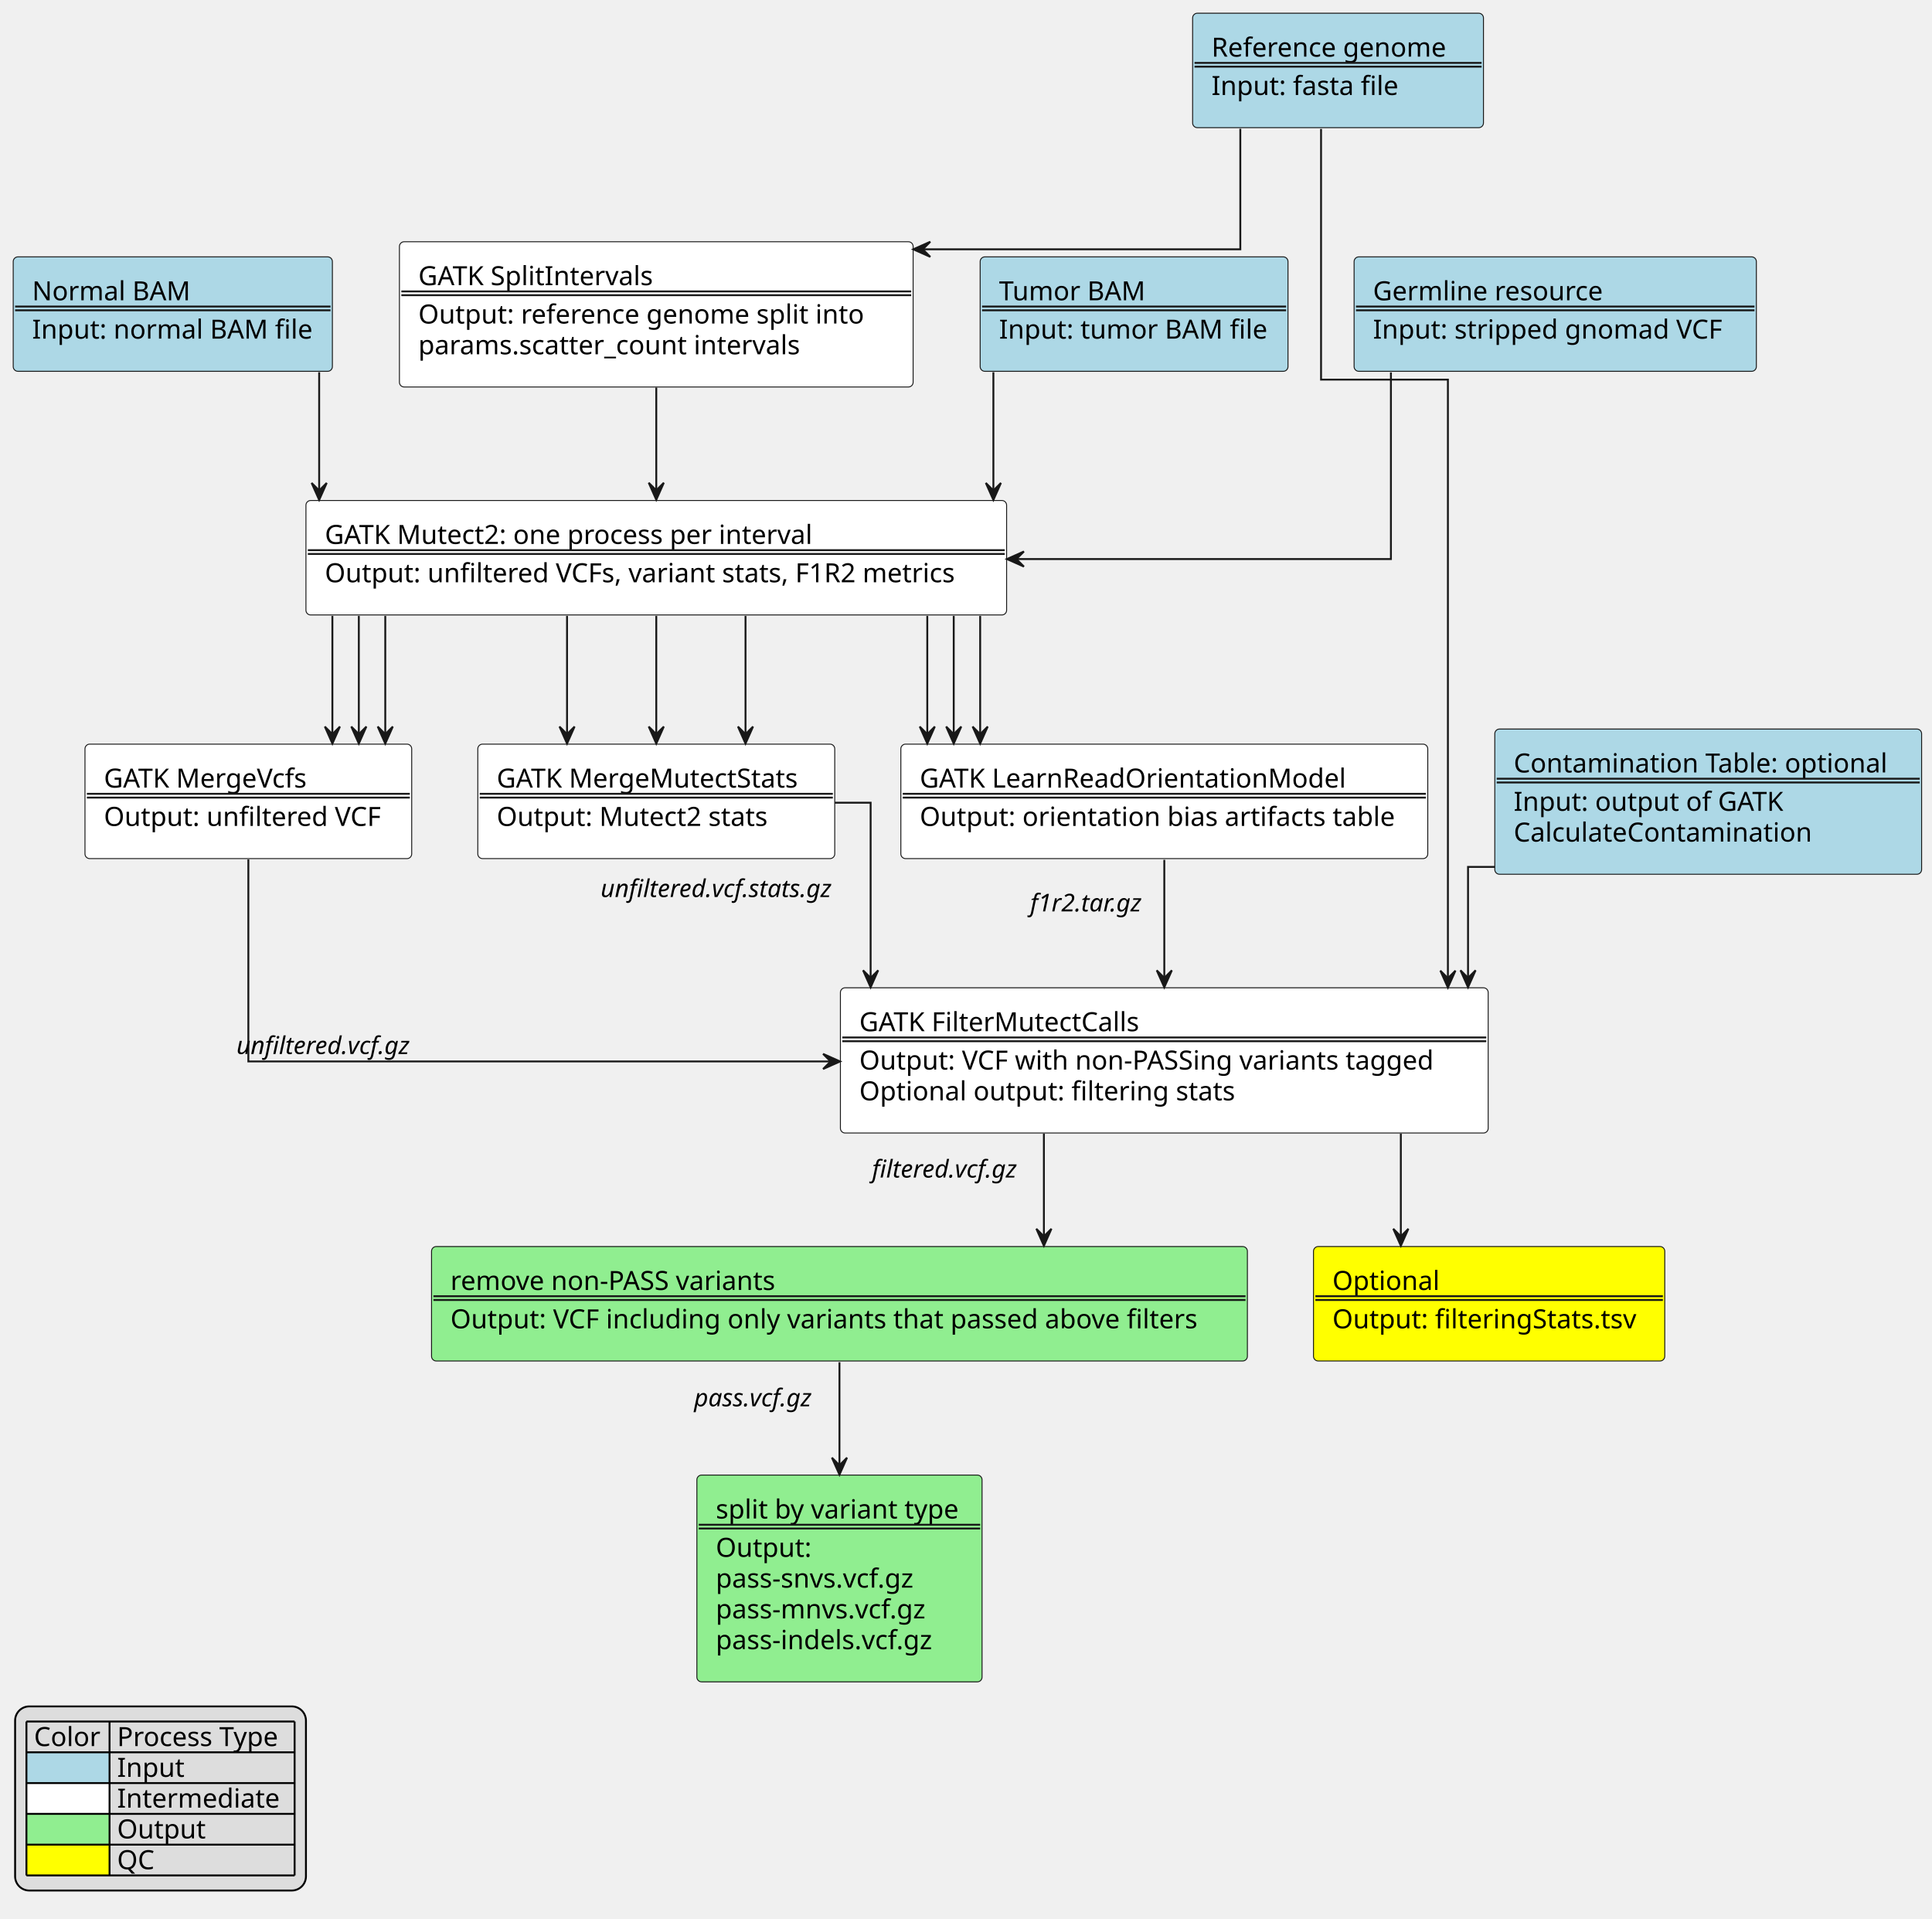
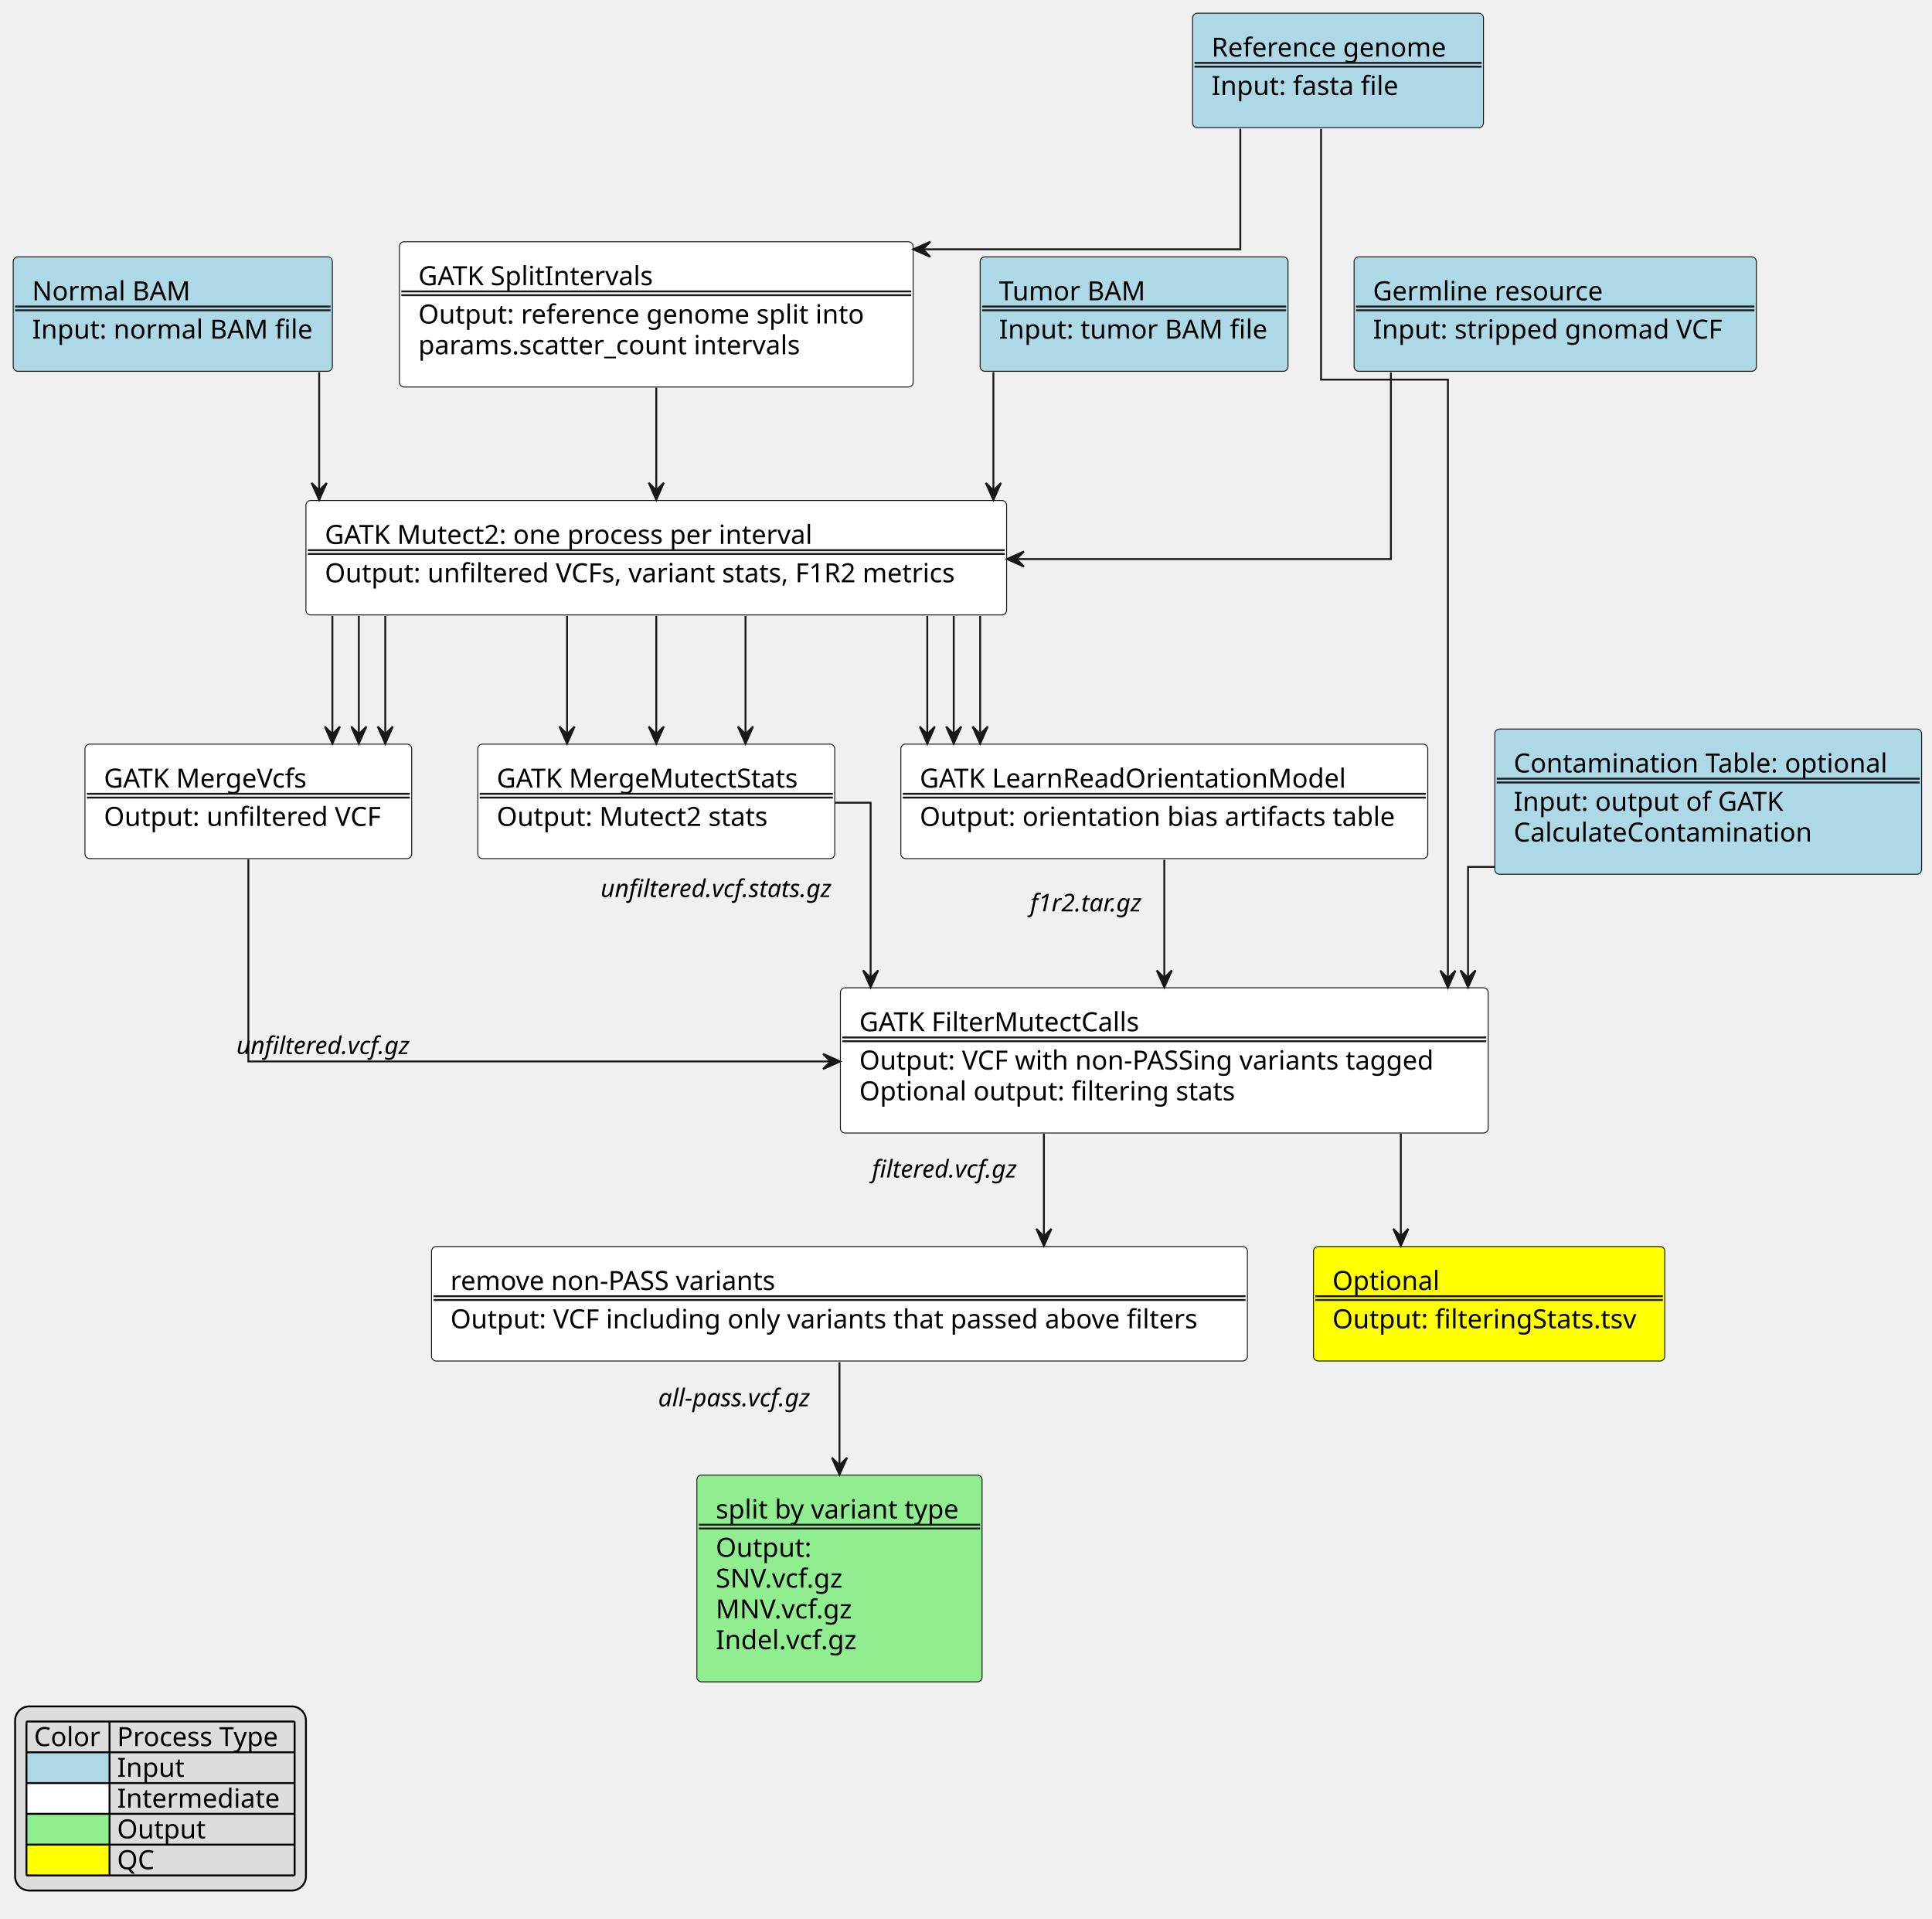
<svg xmlns="http://www.w3.org/2000/svg" contentStyleType="text/css" height="1016px" preserveAspectRatio="none" style="width:1023px;height:1016px;background:#FFFFFF;" version="1.1" viewBox="0 0 1023 1016" width="1023px" zoomAndPan="magnify">
  <defs />
  <g>
    <g id="elem_normal_bam">
      <rect fill="#ADD8E6" height="60.594" rx="2.5" ry="2.5" style="stroke:#181818;stroke-width:0.5;" width="169" x="7" y="136" />
      <text fill="#000000" font-family="sans-serif" font-size="14" lengthAdjust="spacing" textLength="83" x="17" y="158.995">Normal BAM</text>
      <line style="stroke:#181818;stroke-width:1.0;" x1="8" x2="175" y1="162.297" y2="162.297" />
      <line style="stroke:#181818;stroke-width:1.0;" x1="8" x2="175" y1="164.297" y2="164.297" />
      <text fill="#000000" font-family="sans-serif" font-size="14" lengthAdjust="spacing" textLength="149" x="17" y="179.292">Input: normal BAM file</text>
    </g>
    <g id="elem_tumor_bam">
      <rect fill="#ADD8E6" height="60.594" rx="2.5" ry="2.5" style="stroke:#181818;stroke-width:0.5;" width="163" x="519" y="136" />
      <text fill="#000000" font-family="sans-serif" font-size="14" lengthAdjust="spacing" textLength="80" x="529" y="158.995">Tumor BAM</text>
      <line style="stroke:#181818;stroke-width:1.0;" x1="520" x2="681" y1="162.297" y2="162.297" />
      <line style="stroke:#181818;stroke-width:1.0;" x1="520" x2="681" y1="164.297" y2="164.297" />
      <text fill="#000000" font-family="sans-serif" font-size="14" lengthAdjust="spacing" textLength="143" x="529" y="179.292">Input: tumor BAM file</text>
    </g>
    <g id="elem_contamination_table">
      <rect fill="#ADD8E6" height="76.891" rx="2.5" ry="2.5" style="stroke:#181818;stroke-width:0.5;" width="226" x="791.5" y="386" />
      <text fill="#000000" font-family="sans-serif" font-size="14" lengthAdjust="spacing" textLength="206" x="801.5" y="408.995">Contamination Table: optional</text>
      <line style="stroke:#181818;stroke-width:1.0;" x1="792.5" x2="1016.5" y1="412.297" y2="412.297" />
      <line style="stroke:#181818;stroke-width:1.0;" x1="792.5" x2="1016.5" y1="414.297" y2="414.297" />
      <text fill="#000000" font-family="sans-serif" font-size="14" lengthAdjust="spacing" textLength="149" x="801.5" y="429.292">Input: output of GATK</text>
      <text fill="#000000" font-family="sans-serif" font-size="14" lengthAdjust="spacing" textLength="163" x="801.5" y="445.589">CalculateContamination</text>
    </g>
    <g id="elem_reference_genome">
      <rect fill="#ADD8E6" height="60.594" rx="2.5" ry="2.5" style="stroke:#181818;stroke-width:0.5;" width="154" x="631.5" y="7" />
      <text fill="#000000" font-family="sans-serif" font-size="14" lengthAdjust="spacing" textLength="134" x="641.5" y="29.995">Reference genome</text>
      <line style="stroke:#181818;stroke-width:1.0;" x1="632.5" x2="784.5" y1="33.297" y2="33.297" />
      <line style="stroke:#181818;stroke-width:1.0;" x1="632.5" x2="784.5" y1="35.297" y2="35.297" />
      <text fill="#000000" font-family="sans-serif" font-size="14" lengthAdjust="spacing" textLength="100" x="641.5" y="50.292">Input: fasta file</text>
    </g>
    <g id="elem_germline_resource">
      <rect fill="#ADD8E6" height="60.594" rx="2.5" ry="2.5" style="stroke:#181818;stroke-width:0.5;" width="213" x="717" y="136" />
      <text fill="#000000" font-family="sans-serif" font-size="14" lengthAdjust="spacing" textLength="128" x="727" y="158.995">Germline resource</text>
      <line style="stroke:#181818;stroke-width:1.0;" x1="718" x2="929" y1="162.297" y2="162.297" />
      <line style="stroke:#181818;stroke-width:1.0;" x1="718" x2="929" y1="164.297" y2="164.297" />
      <text fill="#000000" font-family="sans-serif" font-size="14" lengthAdjust="spacing" textLength="193" x="727" y="179.292">Input: stripped gnomad VCF</text>
    </g>
    <g id="elem_gatk_splitIntervals">
      <rect fill="#FFFFFF" height="76.891" rx="2.5" ry="2.5" style="stroke:#181818;stroke-width:0.5;" width="272" x="211.5" y="128" />
      <text fill="#000000" font-family="sans-serif" font-size="14" lengthAdjust="spacing" textLength="128" x="221.5" y="150.995">GATK SplitIntervals</text>
      <line style="stroke:#181818;stroke-width:1.0;" x1="212.5" x2="482.5" y1="154.297" y2="154.297" />
      <line style="stroke:#181818;stroke-width:1.0;" x1="212.5" x2="482.5" y1="156.297" y2="156.297" />
      <text fill="#000000" font-family="sans-serif" font-size="14" lengthAdjust="spacing" textLength="248" x="221.5" y="171.292">Output: reference genome split into</text>
      <text fill="#000000" font-family="sans-serif" font-size="14" lengthAdjust="spacing" textLength="211" x="221.5" y="187.589">params.scatter_count intervals</text>
    </g>
    <g id="elem_mutect2_call_sSNV">
      <rect fill="#FFFFFF" height="60.594" rx="2.5" ry="2.5" style="stroke:#181818;stroke-width:0.5;" width="371" x="162" y="265" />
      <text fill="#000000" font-family="sans-serif" font-size="14" lengthAdjust="spacing" textLength="275" x="172" y="287.995">GATK Mutect2: one process per interval</text>
      <line style="stroke:#181818;stroke-width:1.0;" x1="163" x2="532" y1="291.297" y2="291.297" />
      <line style="stroke:#181818;stroke-width:1.0;" x1="163" x2="532" y1="293.297" y2="293.297" />
      <text fill="#000000" font-family="sans-serif" font-size="14" lengthAdjust="spacing" textLength="351" x="172" y="308.292">Output: unfiltered VCFs, variant stats, F1R2 metrics</text>
    </g>
    <g id="elem_gatk_mergeVcfs">
      <rect fill="#FFFFFF" height="60.594" rx="2.5" ry="2.5" style="stroke:#181818;stroke-width:0.5;" width="173" x="45" y="394" />
      <text fill="#000000" font-family="sans-serif" font-size="14" lengthAdjust="spacing" textLength="115" x="55" y="416.995">GATK MergeVcfs</text>
      <line style="stroke:#181818;stroke-width:1.0;" x1="46" x2="217" y1="420.297" y2="420.297" />
      <line style="stroke:#181818;stroke-width:1.0;" x1="46" x2="217" y1="422.297" y2="422.297" />
      <text fill="#000000" font-family="sans-serif" font-size="14" lengthAdjust="spacing" textLength="153" x="55" y="437.292">Output: unfiltered VCF</text>
    </g>
    <g id="elem_mutect2_mergeStats">
      <rect fill="#FFFFFF" height="60.594" rx="2.5" ry="2.5" style="stroke:#181818;stroke-width:0.5;" width="189" x="253" y="394" />
      <text fill="#000000" font-family="sans-serif" font-size="14" lengthAdjust="spacing" textLength="169" x="263" y="416.995">GATK MergeMutectStats</text>
      <line style="stroke:#181818;stroke-width:1.0;" x1="254" x2="441" y1="420.297" y2="420.297" />
      <line style="stroke:#181818;stroke-width:1.0;" x1="254" x2="441" y1="422.297" y2="422.297" />
      <text fill="#000000" font-family="sans-serif" font-size="14" lengthAdjust="spacing" textLength="152" x="263" y="437.292">Output: Mutect2 stats</text>
    </g>
    <g id="elem_gatk_learnReadOrientation">
      <rect fill="#FFFFFF" height="60.594" rx="2.5" ry="2.5" style="stroke:#181818;stroke-width:0.5;" width="279" x="477" y="394" />
      <text fill="#000000" font-family="sans-serif" font-size="14" lengthAdjust="spacing" textLength="234" x="487" y="416.995">GATK LearnReadOrientationModel</text>
      <line style="stroke:#181818;stroke-width:1.0;" x1="478" x2="755" y1="420.297" y2="420.297" />
      <line style="stroke:#181818;stroke-width:1.0;" x1="478" x2="755" y1="422.297" y2="422.297" />
      <text fill="#000000" font-family="sans-serif" font-size="14" lengthAdjust="spacing" textLength="259" x="487" y="437.292">Output: orientation bias artifacts table</text>
    </g>
    <g id="elem_mutect2_filterCalls">
      <rect fill="#FFFFFF" height="76.891" rx="2.5" ry="2.5" style="stroke:#181818;stroke-width:0.5;" width="343" x="445" y="523" />
      <text fill="#000000" font-family="sans-serif" font-size="14" lengthAdjust="spacing" textLength="155" x="455" y="545.995">GATK FilterMutectCalls</text>
      <line style="stroke:#181818;stroke-width:1.0;" x1="446" x2="787" y1="549.297" y2="549.297" />
      <line style="stroke:#181818;stroke-width:1.0;" x1="446" x2="787" y1="551.297" y2="551.297" />
      <text fill="#000000" font-family="sans-serif" font-size="14" lengthAdjust="spacing" textLength="319" x="455" y="566.292">Output: VCF with non-PASSing variants tagged</text>
      <text fill="#000000" font-family="sans-serif" font-size="14" lengthAdjust="spacing" textLength="204" x="455" y="582.589">Optional output: filtering stats</text>
    </g>
    <g id="elem_bcftools_filterVCF">
-       <rect fill="#90EE90" height="60.594" rx="2.5" ry="2.5" style="stroke:#181818;stroke-width:0.5;" width="432" x="228.5" y="660" />
+       <rect fill="#FFFFFF" height="60.594" rx="2.5" ry="2.5" style="stroke:#181818;stroke-width:0.5;" width="432" x="228.5" y="660" />
      <text fill="#000000" font-family="sans-serif" font-size="14" lengthAdjust="spacing" textLength="181" x="238.5" y="682.995">remove non-PASS variants</text>
      <line style="stroke:#181818;stroke-width:1.0;" x1="229.5" x2="659.5" y1="686.297" y2="686.297" />
      <line style="stroke:#181818;stroke-width:1.0;" x1="229.5" x2="659.5" y1="688.297" y2="688.297" />
      <text fill="#000000" font-family="sans-serif" font-size="14" lengthAdjust="spacing" textLength="412" x="238.5" y="703.292">Output: VCF including only variants that passed above filters</text>
    </g>
    <g id="elem_bcftools_splitVCF">
      <rect fill="#90EE90" height="109.484" rx="2.5" ry="2.5" style="stroke:#181818;stroke-width:0.5;" width="151" x="369" y="781" />
      <text fill="#000000" font-family="sans-serif" font-size="14" lengthAdjust="spacing" textLength="131" x="379" y="803.995">split by variant type</text>
      <line style="stroke:#181818;stroke-width:1.0;" x1="370" x2="519" y1="807.297" y2="807.297" />
      <line style="stroke:#181818;stroke-width:1.0;" x1="370" x2="519" y1="809.297" y2="809.297" />
      <text fill="#000000" font-family="sans-serif" font-size="14" lengthAdjust="spacing" textLength="53" x="379" y="824.292">Output:</text>
-       <text fill="#000000" font-family="sans-serif" font-size="14" lengthAdjust="spacing" textLength="114" x="379" y="840.589">pass-snvs.vcf.gz</text>
-       <text fill="#000000" font-family="sans-serif" font-size="14" lengthAdjust="spacing" textLength="119" x="379" y="856.886">pass-mnvs.vcf.gz</text>
-       <text fill="#000000" font-family="sans-serif" font-size="14" lengthAdjust="spacing" textLength="123" x="379" y="873.183">pass-indels.vcf.gz</text>
+       <text fill="#000000" font-family="sans-serif" font-size="14" lengthAdjust="spacing" textLength="72" x="379" y="840.589">SNV.vcf.gz</text>
+       <text fill="#000000" font-family="sans-serif" font-size="14" lengthAdjust="spacing" textLength="75" x="379" y="856.886">MNV.vcf.gz</text>
+       <text fill="#000000" font-family="sans-serif" font-size="14" lengthAdjust="spacing" textLength="77" x="379" y="873.183">Indel.vcf.gz</text>
    </g>
    <g id="elem_gatk_filteringStats">
      <rect fill="#FFFF00" height="60.594" rx="2.5" ry="2.5" style="stroke:#181818;stroke-width:0.5;" width="186" x="695.5" y="660" />
      <text fill="#000000" font-family="sans-serif" font-size="14" lengthAdjust="spacing" textLength="57" x="705.5" y="682.995">Optional</text>
      <line style="stroke:#181818;stroke-width:1.0;" x1="696.5" x2="880.5" y1="686.297" y2="686.297" />
      <line style="stroke:#181818;stroke-width:1.0;" x1="696.5" x2="880.5" y1="688.297" y2="688.297" />
      <text fill="#000000" font-family="sans-serif" font-size="14" lengthAdjust="spacing" textLength="166" x="705.5" y="703.292">Output: filteringStats.tsv</text>
    </g>
    <g id="link_reference_genome_gatk_splitIntervals">
      <path codeLine="27" d="M656.75,68.18 C656.75,95.77 656.75,132 656.75,132 C656.75,132 488.59,132 488.59,132 " fill="none" id="reference_genome-to-gatk_splitIntervals" style="stroke:#181818;stroke-width:1.0;" />
      <polygon fill="#181818" points="483.59,132,492.59,136,488.59,132,492.59,128,483.59,132" style="stroke:#181818;stroke-width:1.0;" />
    </g>
    <g id="link_normal_bam_mutect2_call_sSNV">
      <path codeLine="28" d="M169,197.07 C169,197.07 169,259.7 169,259.7 " fill="none" id="normal_bam-to-mutect2_call_sSNV" style="stroke:#181818;stroke-width:1.0;" />
      <polygon fill="#181818" points="169,264.7,173,255.7,169,259.7,165,255.7,169,264.7" style="stroke:#181818;stroke-width:1.0;" />
    </g>
    <g id="link_tumor_bam_mutect2_call_sSNV">
      <path codeLine="29" d="M526,197.07 C526,197.07 526,259.7 526,259.7 " fill="none" id="tumor_bam-to-mutect2_call_sSNV" style="stroke:#181818;stroke-width:1.0;" />
      <polygon fill="#181818" points="526,264.7,530,255.7,526,259.7,522,255.7,526,264.7" style="stroke:#181818;stroke-width:1.0;" />
    </g>
    <g id="link_gatk_splitIntervals_mutect2_call_sSNV">
      <path codeLine="30" d="M347.5,205.2 C347.5,205.2 347.5,259.6 347.5,259.6 " fill="none" id="gatk_splitIntervals-to-mutect2_call_sSNV" style="stroke:#181818;stroke-width:1.0;" />
      <polygon fill="#181818" points="347.5,264.6,351.5,255.6,347.5,259.6,343.5,255.6,347.5,264.6" style="stroke:#181818;stroke-width:1.0;" />
    </g>
    <g id="link_germline_resource_mutect2_call_sSNV">
      <path codeLine="31" d="M736.5,197.19 C736.5,235.48 736.5,296 736.5,296 C736.5,296 538.17,296 538.17,296 " fill="none" id="germline_resource-to-mutect2_call_sSNV" style="stroke:#181818;stroke-width:1.0;" />
      <polygon fill="#181818" points="533.17,296,542.17,300,538.17,296,542.17,292,533.17,296" style="stroke:#181818;stroke-width:1.0;" />
    </g>
    <g id="link_mutect2_call_sSNV_gatk_mergeVcfs">
      <path codeLine="32" d="M176,326.07 C176,326.07 176,388.7 176,388.7 " fill="none" id="mutect2_call_sSNV-to-gatk_mergeVcfs" style="stroke:#181818;stroke-width:1.0;" />
      <polygon fill="#181818" points="176,393.7,180,384.7,176,388.7,172,384.7,176,393.7" style="stroke:#181818;stroke-width:1.0;" />
    </g>
    <g id="link_mutect2_call_sSNV_gatk_mergeVcfs">
      <path codeLine="35" d="M190,326.07 C190,326.07 190,388.7 190,388.7 " fill="none" id="mutect2_call_sSNV-to-gatk_mergeVcfs-1" style="stroke:#181818;stroke-width:1.0;" />
      <polygon fill="#181818" points="190,393.7,194,384.7,190,388.7,186,384.7,190,393.7" style="stroke:#181818;stroke-width:1.0;" />
    </g>
    <g id="link_mutect2_call_sSNV_gatk_mergeVcfs">
      <path codeLine="36" d="M204,326.07 C204,326.07 204,388.7 204,388.7 " fill="none" id="mutect2_call_sSNV-to-gatk_mergeVcfs-2" style="stroke:#181818;stroke-width:1.0;" />
      <polygon fill="#181818" points="204,393.7,208,384.7,204,388.7,200,384.7,204,393.7" style="stroke:#181818;stroke-width:1.0;" />
    </g>
    <g id="link_mutect2_call_sSNV_gatk_learnReadOrientation">
      <path codeLine="33" d="M491,326.07 C491,326.07 491,388.7 491,388.7 " fill="none" id="mutect2_call_sSNV-to-gatk_learnReadOrientation" style="stroke:#181818;stroke-width:1.0;" />
      <polygon fill="#181818" points="491,393.7,495,384.7,491,388.7,487,384.7,491,393.7" style="stroke:#181818;stroke-width:1.0;" />
    </g>
    <g id="link_mutect2_call_sSNV_gatk_learnReadOrientation">
      <path codeLine="37" d="M505,326.07 C505,326.07 505,388.7 505,388.7 " fill="none" id="mutect2_call_sSNV-to-gatk_learnReadOrientation-1" style="stroke:#181818;stroke-width:1.0;" />
      <polygon fill="#181818" points="505,393.7,509,384.7,505,388.7,501,384.7,505,393.7" style="stroke:#181818;stroke-width:1.0;" />
    </g>
    <g id="link_mutect2_call_sSNV_gatk_learnReadOrientation">
      <path codeLine="39" d="M519,326.07 C519,326.07 519,388.7 519,388.7 " fill="none" id="mutect2_call_sSNV-to-gatk_learnReadOrientation-2" style="stroke:#181818;stroke-width:1.0;" />
      <polygon fill="#181818" points="519,393.7,523,384.7,519,388.7,515,384.7,519,393.7" style="stroke:#181818;stroke-width:1.0;" />
    </g>
    <g id="link_mutect2_call_sSNV_mutect2_mergeStats">
      <path codeLine="34" d="M347.5,326.07 C347.5,326.07 347.5,388.7 347.5,388.7 " fill="none" id="mutect2_call_sSNV-to-mutect2_mergeStats" style="stroke:#181818;stroke-width:1.0;" />
      <polygon fill="#181818" points="347.5,393.7,351.5,384.7,347.5,388.7,343.5,384.7,347.5,393.7" style="stroke:#181818;stroke-width:1.0;" />
    </g>
    <g id="link_mutect2_call_sSNV_mutect2_mergeStats">
      <path codeLine="38" d="M300.25,326.07 C300.25,326.07 300.25,388.7 300.25,388.7 " fill="none" id="mutect2_call_sSNV-to-mutect2_mergeStats-1" style="stroke:#181818;stroke-width:1.0;" />
      <polygon fill="#181818" points="300.25,393.7,304.25,384.7,300.25,388.7,296.25,384.7,300.25,393.7" style="stroke:#181818;stroke-width:1.0;" />
    </g>
    <g id="link_mutect2_call_sSNV_mutect2_mergeStats">
      <path codeLine="40" d="M394.75,326.07 C394.75,326.07 394.75,388.7 394.75,388.7 " fill="none" id="mutect2_call_sSNV-to-mutect2_mergeStats-2" style="stroke:#181818;stroke-width:1.0;" />
      <polygon fill="#181818" points="394.75,393.7,398.75,384.7,394.75,388.7,390.75,384.7,394.75,393.7" style="stroke:#181818;stroke-width:1.0;" />
    </g>
    <g id="link_gatk_mergeVcfs_mutect2_filterCalls">
      <path codeLine="42" d="M131.5,455.02 C131.5,495.52 131.5,562 131.5,562 C131.5,562 439.82,562 439.82,562 " fill="none" id="gatk_mergeVcfs-to-mutect2_filterCalls" style="stroke:#181818;stroke-width:1.0;" />
      <polygon fill="#181818" points="444.82,562,435.82,558,439.82,562,435.82,566,444.82,562" style="stroke:#181818;stroke-width:1.0;" />
      <text fill="#000000" font-family="sans-serif" font-size="13" font-style="italic" lengthAdjust="spacing" textLength="102" x="125.17" y="558.067">unfiltered.vcf.gz</text>
    </g>
    <g id="link_gatk_learnReadOrientation_mutect2_filterCalls">
      <path codeLine="43" d="M616.5,455.25 C616.5,455.25 616.5,517.76 616.5,517.76 " fill="none" id="gatk_learnReadOrientation-to-mutect2_filterCalls" style="stroke:#181818;stroke-width:1.0;" />
      <polygon fill="#181818" points="616.5,522.76,620.5,513.76,616.5,517.76,612.5,513.76,616.5,522.76" style="stroke:#181818;stroke-width:1.0;" />
      <text fill="#000000" font-family="sans-serif" font-size="13" font-style="italic" lengthAdjust="spacing" textLength="66" x="545.5" y="482.567">f1r2.tar.gz</text>
    </g>
    <g id="link_mutect2_mergeStats_mutect2_filterCalls">
      <path codeLine="44" d="M442,425 C453.34,425 461,425 461,425 C461,425 461,517.75 461,517.75 " fill="none" id="mutect2_mergeStats-to-mutect2_filterCalls" style="stroke:#181818;stroke-width:1.0;" />
      <polygon fill="#181818" points="461,522.75,465,513.75,461,517.75,457,513.75,461,522.75" style="stroke:#181818;stroke-width:1.0;" />
      <text fill="#000000" font-family="sans-serif" font-size="13" font-style="italic" lengthAdjust="spacing" textLength="138" x="318" y="474.947">unfiltered.vcf.stats.gz</text>
    </g>
    <g id="link_reference_genome_mutect2_filterCalls">
      <path codeLine="45" d="M699.5,68.25 C699.5,115.62 699.5,201 699.5,201 C699.5,201 766.67,201 766.67,201 C766.67,201 766.67,517.92 766.67,517.92 " fill="none" id="reference_genome-to-mutect2_filterCalls" style="stroke:#181818;stroke-width:1.0;" />
      <polygon fill="#181818" points="766.67,522.92,770.67,513.92,766.67,517.92,762.67,513.92,766.67,522.92" style="stroke:#181818;stroke-width:1.0;" />
    </g>
    <g id="link_contamination_table_mutect2_filterCalls">
      <path codeLine="46" d="M791.43,459 C782.78,459 777.33,459 777.33,459 C777.33,459 777.33,517.75 777.33,517.75 " fill="none" id="contamination_table-to-mutect2_filterCalls" style="stroke:#181818;stroke-width:1.0;" />
      <polygon fill="#181818" points="777.33,522.75,781.33,513.75,777.33,517.75,773.33,513.75,777.33,522.75" style="stroke:#181818;stroke-width:1.0;" />
    </g>
    <g id="link_mutect2_filterCalls_gatk_filteringStats">
      <path codeLine="47" d="M741.75,600.2 C741.75,600.2 741.75,654.6 741.75,654.6 " fill="none" id="mutect2_filterCalls-to-gatk_filteringStats" style="stroke:#181818;stroke-width:1.0;" />
      <polygon fill="#181818" points="741.75,659.6,745.75,650.6,741.75,654.6,737.75,650.6,741.75,659.6" style="stroke:#181818;stroke-width:1.0;" />
    </g>
    <g id="link_mutect2_filterCalls_bcftools_filterVCF">
      <path codeLine="48" d="M552.75,600.2 C552.75,600.2 552.75,654.6 552.75,654.6 " fill="none" id="mutect2_filterCalls-to-bcftools_filterVCF" style="stroke:#181818;stroke-width:1.0;" />
      <polygon fill="#181818" points="552.75,659.6,556.75,650.6,552.75,654.6,548.75,650.6,552.75,659.6" style="stroke:#181818;stroke-width:1.0;" />
      <text fill="#000000" font-family="sans-serif" font-size="13" font-style="italic" lengthAdjust="spacing" textLength="86" x="461.75" y="623.467">filtered.vcf.gz</text>
    </g>
    <g id="link_bcftools_filterVCF_bcftools_splitVCF">
      <path codeLine="49" d="M444.5,721.25 C444.5,721.25 444.5,775.79 444.5,775.79 " fill="none" id="bcftools_filterVCF-to-bcftools_splitVCF" style="stroke:#181818;stroke-width:1.0;" />
      <polygon fill="#181818" points="444.5,780.79,448.5,771.79,444.5,775.79,440.5,771.79,444.5,780.79" style="stroke:#181818;stroke-width:1.0;" />
-       <text fill="#000000" font-family="sans-serif" font-size="13" font-style="italic" lengthAdjust="spacing" textLength="72" x="367.5" y="744.587">pass.vcf.gz</text>
+       <text fill="#000000" font-family="sans-serif" font-size="13" font-style="italic" lengthAdjust="spacing" textLength="91" x="348.5" y="744.587">all-pass.vcf.gz</text>
    </g>
    <rect fill="#DDDDDD" height="97.484" rx="7.5" ry="7.5" style="stroke:#000000;stroke-width:1.0;" width="154" x="8" y="903.484" />
    <text fill="#000000" font-family="sans-serif" font-size="14" lengthAdjust="spacing" textLength="36" x="18" y="924.48">Color</text>
    <text fill="#000000" font-family="sans-serif" font-size="14" lengthAdjust="spacing" textLength="94" x="62" y="924.48">Process Type</text>
    <rect fill="#ADD8E6" height="16.297" style="stroke:none;stroke-width:1.0;" width="44" x="14" y="927.781" />
    <text fill="#000000" font-family="sans-serif" font-size="14" lengthAdjust="spacing" textLength="4" x="14" y="940.776"> </text>
    <text fill="#000000" font-family="sans-serif" font-size="14" lengthAdjust="spacing" textLength="35" x="62" y="940.776">Input</text>
    <rect fill="#FFFFFF" height="16.297" style="stroke:none;stroke-width:1.0;" width="44" x="14" y="944.078" />
    <text fill="#000000" font-family="sans-serif" font-size="14" lengthAdjust="spacing" textLength="4" x="14" y="957.073"> </text>
    <text fill="#000000" font-family="sans-serif" font-size="14" lengthAdjust="spacing" textLength="87" x="62" y="957.073">Intermediate</text>
    <rect fill="#90EE90" height="16.297" style="stroke:none;stroke-width:1.0;" width="44" x="14" y="960.375" />
    <text fill="#000000" font-family="sans-serif" font-size="14" lengthAdjust="spacing" textLength="4" x="14" y="973.37"> </text>
    <text fill="#000000" font-family="sans-serif" font-size="14" lengthAdjust="spacing" textLength="48" x="62" y="973.37">Output</text>
    <rect fill="#FFFF00" height="16.297" style="stroke:none;stroke-width:1.0;" width="44" x="14" y="976.672" />
    <text fill="#000000" font-family="sans-serif" font-size="14" lengthAdjust="spacing" textLength="4" x="14" y="989.667"> </text>
    <text fill="#000000" font-family="sans-serif" font-size="14" lengthAdjust="spacing" textLength="21" x="62" y="989.667">QC</text>
    <line style="stroke:#000000;stroke-width:1.0;" x1="14" x2="156" y1="911.484" y2="911.484" />
    <line style="stroke:#000000;stroke-width:1.0;" x1="14" x2="156" y1="927.781" y2="927.781" />
    <line style="stroke:#000000;stroke-width:1.0;" x1="14" x2="156" y1="944.078" y2="944.078" />
    <line style="stroke:#000000;stroke-width:1.0;" x1="14" x2="156" y1="960.375" y2="960.375" />
    <line style="stroke:#000000;stroke-width:1.0;" x1="14" x2="156" y1="976.672" y2="976.672" />
    <line style="stroke:#000000;stroke-width:1.0;" x1="14" x2="156" y1="992.969" y2="992.969" />
    <line style="stroke:#000000;stroke-width:1.0;" x1="14" x2="14" y1="911.484" y2="992.969" />
    <line style="stroke:#000000;stroke-width:1.0;" x1="58" x2="58" y1="911.484" y2="992.969" />
    <line style="stroke:#000000;stroke-width:1.0;" x1="156" x2="156" y1="911.484" y2="992.969" />
  </g>
</svg>
